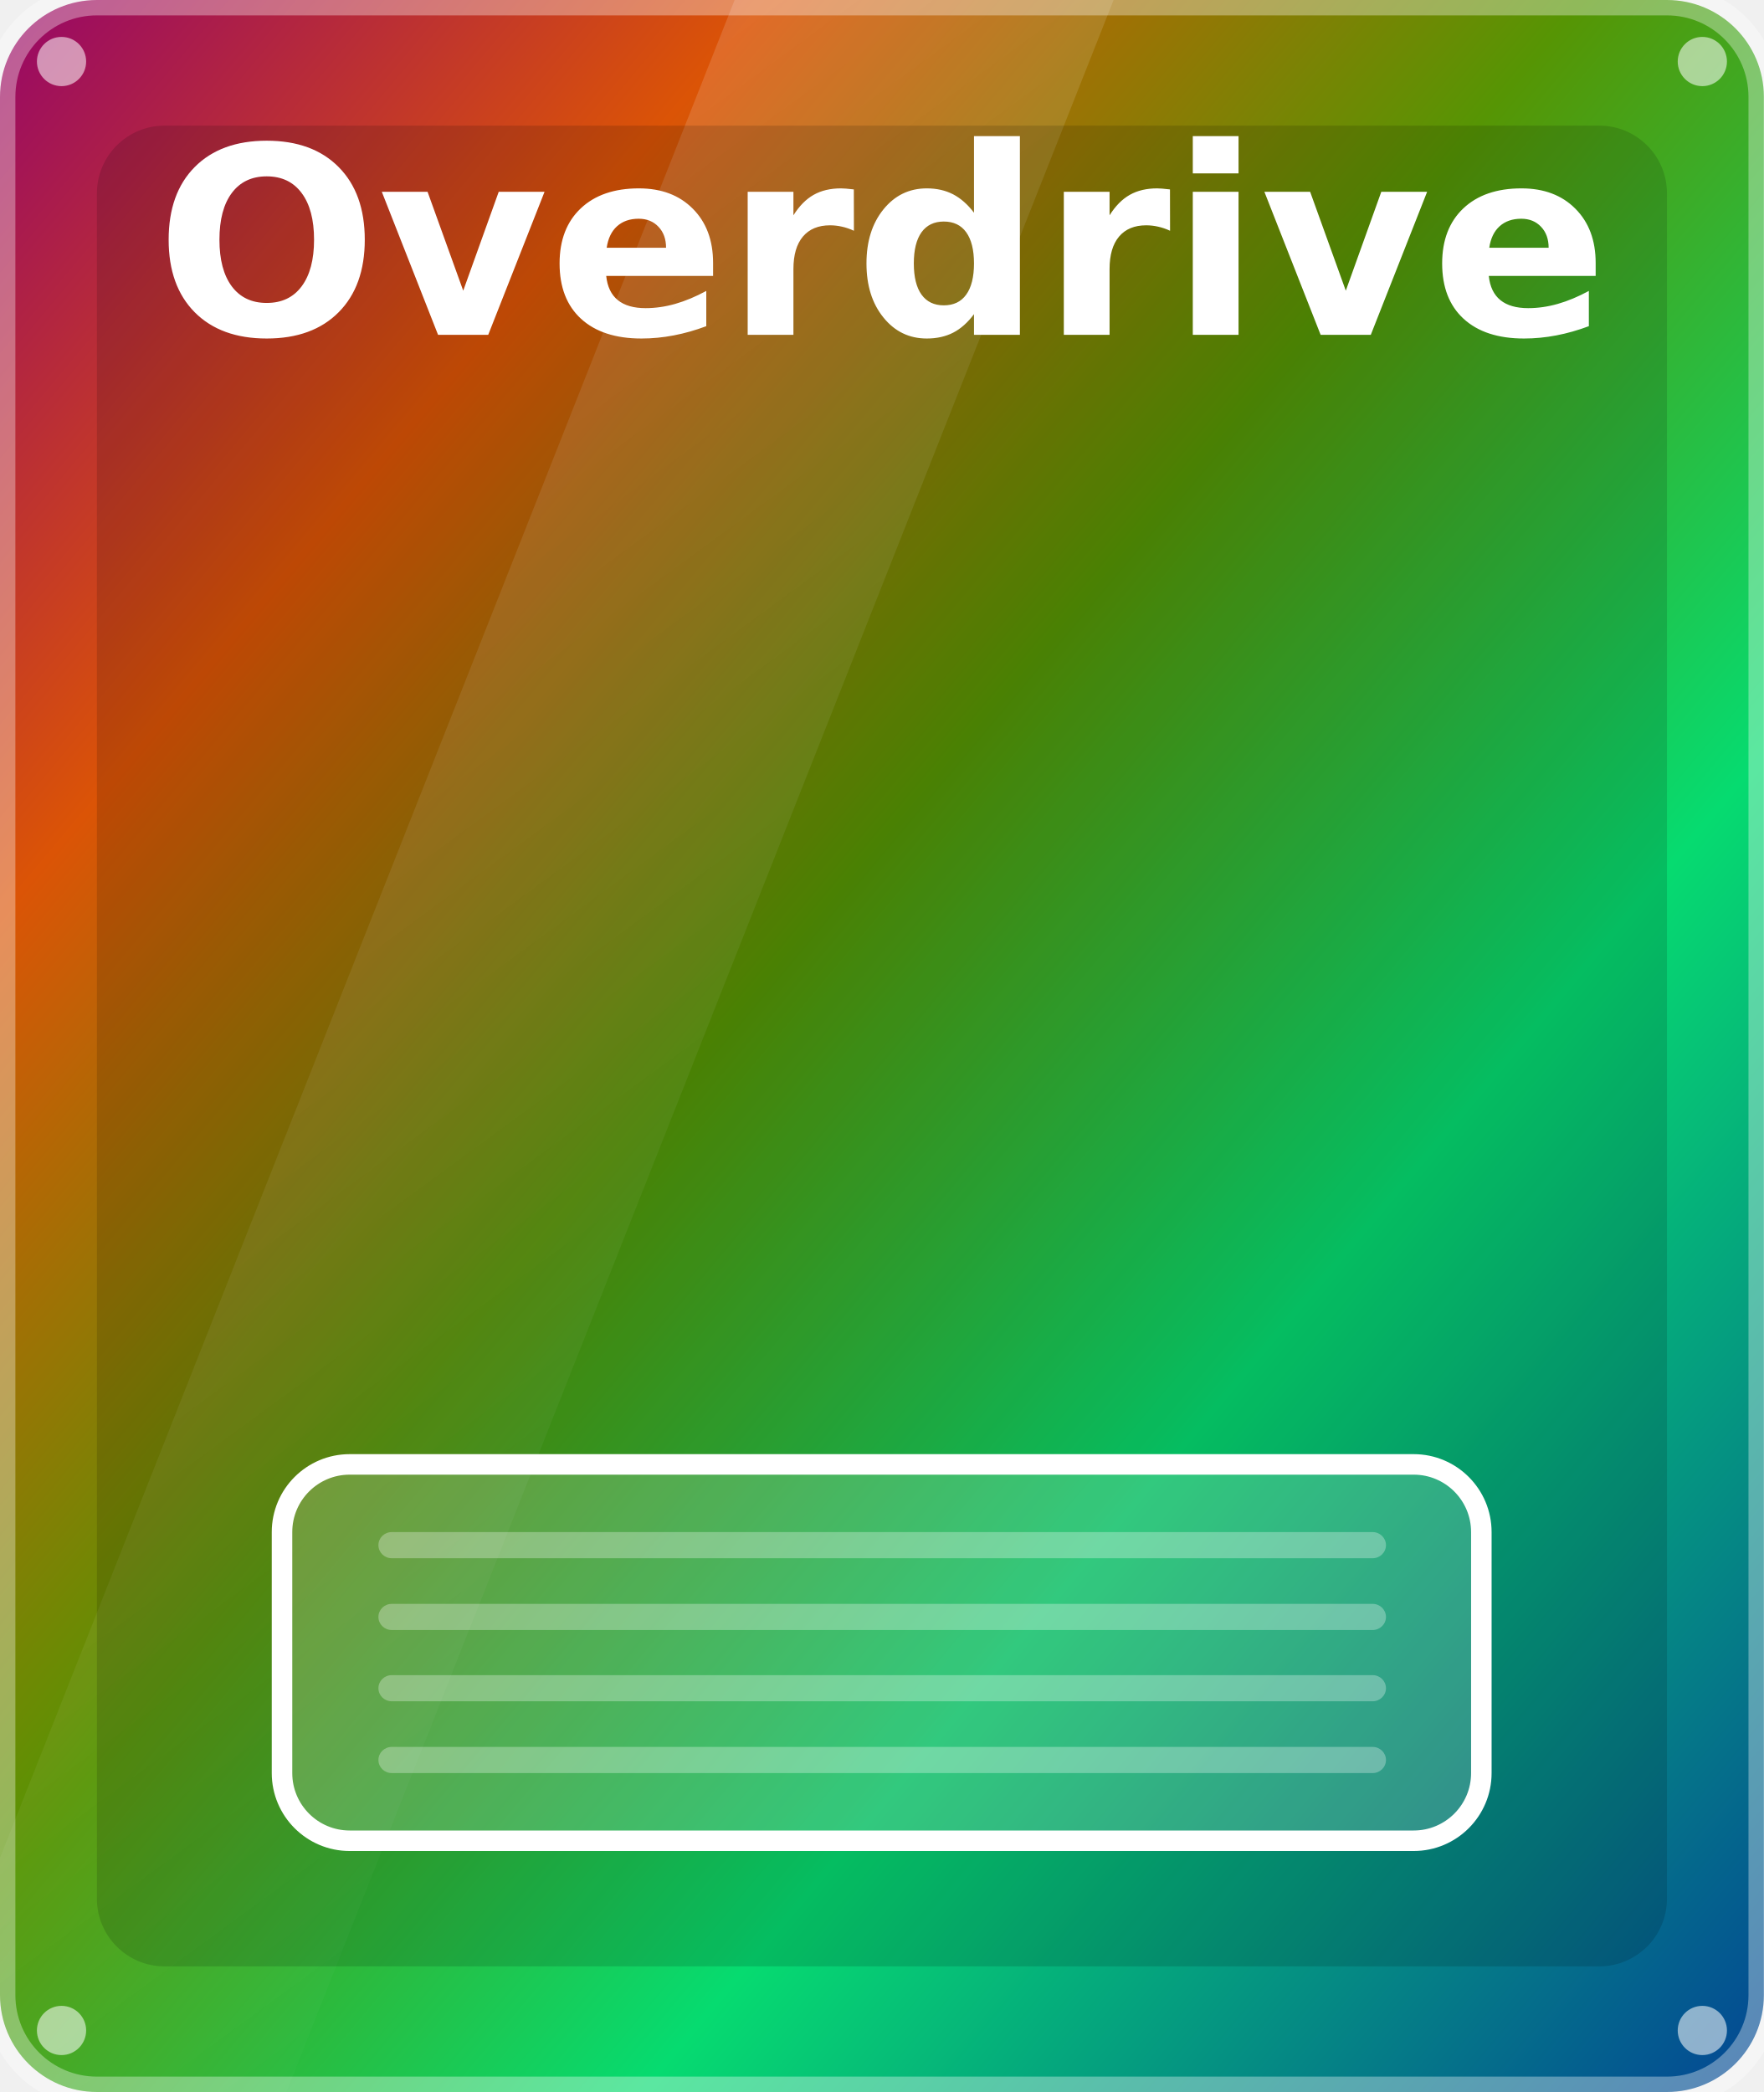
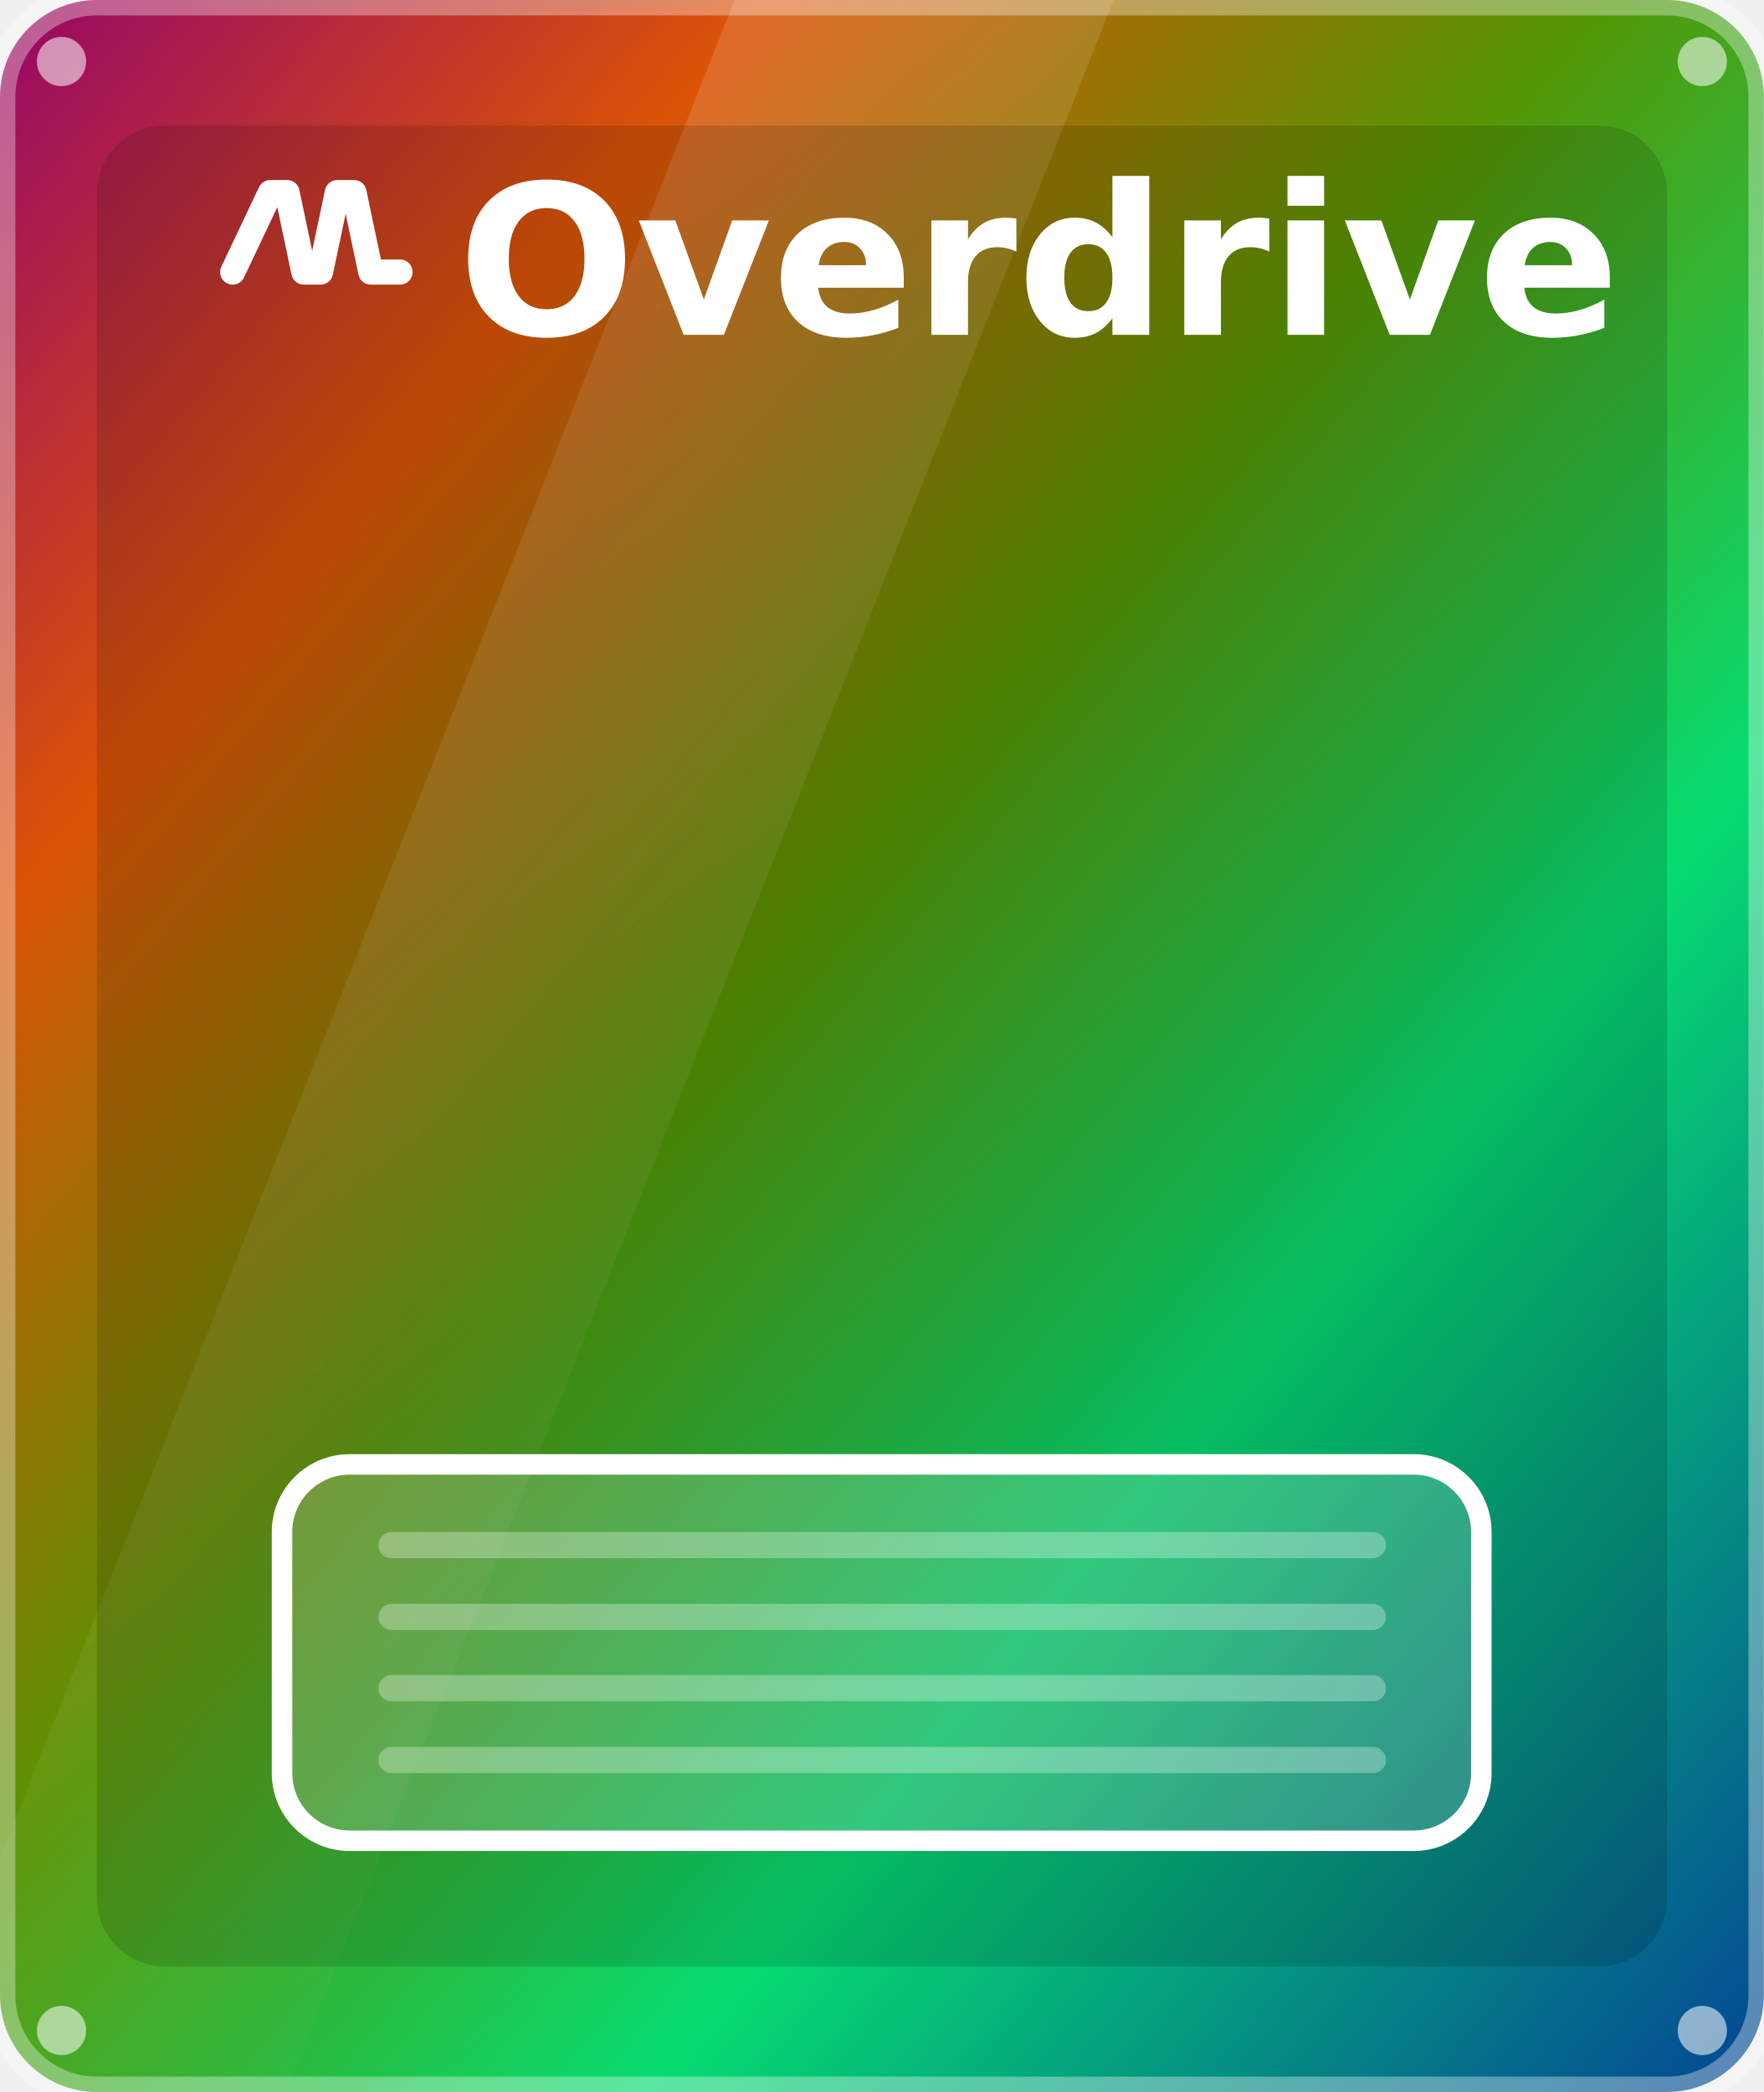
<svg xmlns="http://www.w3.org/2000/svg" width="344" height="408" viewBox="0 0 344 408">
  <defs>
    <linearGradient id="hwBg" x1="0" y1="0" x2="1" y2="1">
      <stop offset="0" stop-color="hsl(318,95%,30%)" />
      <stop offset="0.22" stop-color="hsl(22,95%,44%)" />
      <stop offset="0.45" stop-color="hsl(86,95%,30%)" />
      <stop offset="0.68" stop-color="hsl(150,95%,44%)" />
      <stop offset="1" stop-color="hsl(214,95%,30%)" />
    </linearGradient>
    <linearGradient id="hwSheen" x1="0" y1="0" x2="0.4" y2="1">
      <stop offset="0" stop-color="rgba(255,255,255,0.2)" />
      <stop offset="1" stop-color="rgba(255,255,255,0)" />
    </linearGradient>
  </defs>
  <clipPath id="pedalBody">
    <rect x="0" y="0" width="344" height="408" rx="18.9" />
  </clipPath>
  <rect x="0" y="0" width="344" height="408" rx="18.9" fill="url(#hwBg)" stroke="rgba(255,255,255,0.34)" stroke-width="6" />
  <g clip-path="url(#pedalBody)">
    <g transform="scale(0.671875,0.796875)">
      <path d="M-40 540 L232 -40 L342 -40 L70 540 Z" fill="url(#hwSheen)" />
    </g>
  </g>
  <rect x="18.9" y="24.5" width="306.2" height="359.0" rx="13.2" fill="rgba(0,0,0,0.14)" />
-   <text x="172.0" y="65.3" text-anchor="middle" font-family="DejaVu Sans, Noto Sans, sans-serif" font-weight="700" font-size="51.0" fill="#ffffff">Overdrive</text>
+   <g transform="translate(41.3,24.5) scale(0.408)" fill="none" stroke="#ffffff" stroke-width="12" stroke-linecap="round" stroke-linejoin="round">
+     <path d="M10 70 L28 32 L36 32 L44 70 L52 70 L60 32 L68 32 L76 70 L90 70" />
+   </g>
+   <text x="202.6" y="65.3" text-anchor="middle" font-family="DejaVu Sans, Noto Sans, sans-serif" font-weight="700" font-size="40.8" fill="#ffffff">Overdrive</text>
  <rect x="55.0" y="285.6" width="233.9" height="73.4" rx="13.2" fill="rgba(255,255,255,0.18)" stroke="#ffffff" stroke-width="4" />
  <rect x="73.8" y="298.8" width="196.5" height="5.1" rx="2.6" fill="#ffffff" opacity="0.3" />
  <rect x="73.8" y="312.8" width="196.5" height="5.1" rx="2.6" fill="#ffffff" opacity="0.3" />
  <rect x="73.8" y="326.7" width="196.5" height="5.1" rx="2.6" fill="#ffffff" opacity="0.3" />
  <rect x="73.8" y="340.7" width="196.5" height="5.1" rx="2.6" fill="#ffffff" opacity="0.3" />
  <circle cx="12.0" cy="12.0" r="4.8" fill="#ffffff" opacity="0.55" />
  <circle cx="332.0" cy="12.0" r="4.8" fill="#ffffff" opacity="0.55" />
  <circle cx="12.0" cy="396.0" r="4.8" fill="#ffffff" opacity="0.55" />
  <circle cx="332.0" cy="396.0" r="4.8" fill="#ffffff" opacity="0.55" />
</svg>
